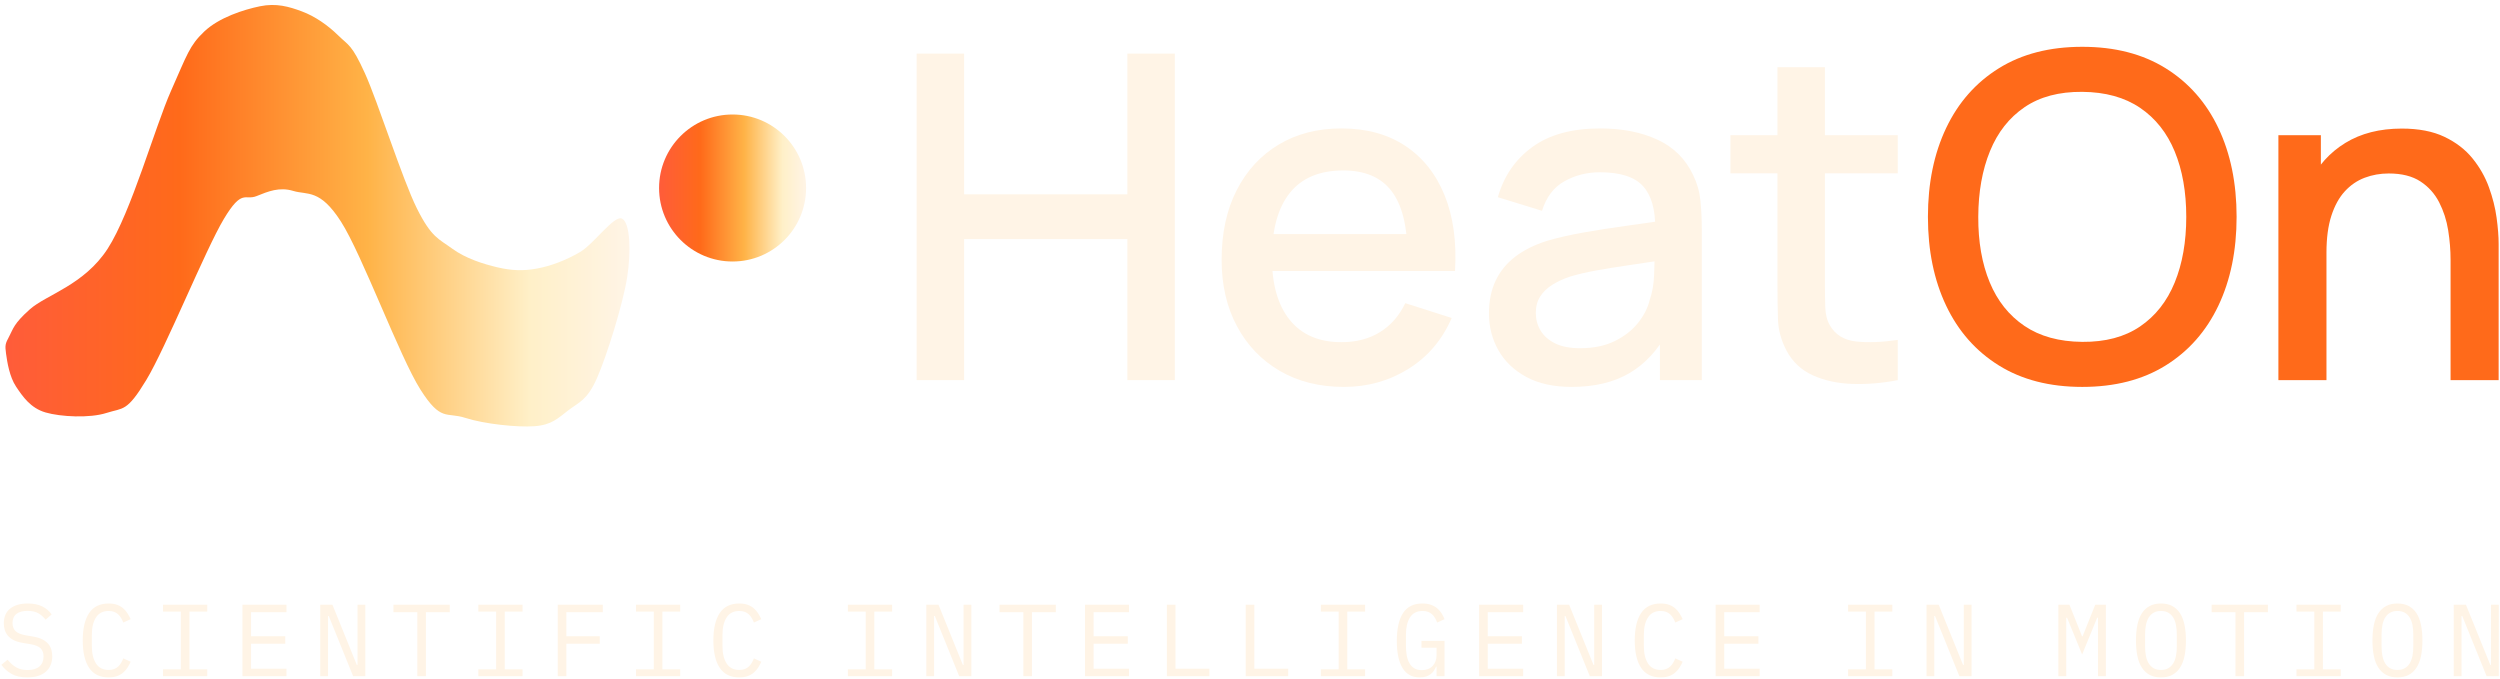
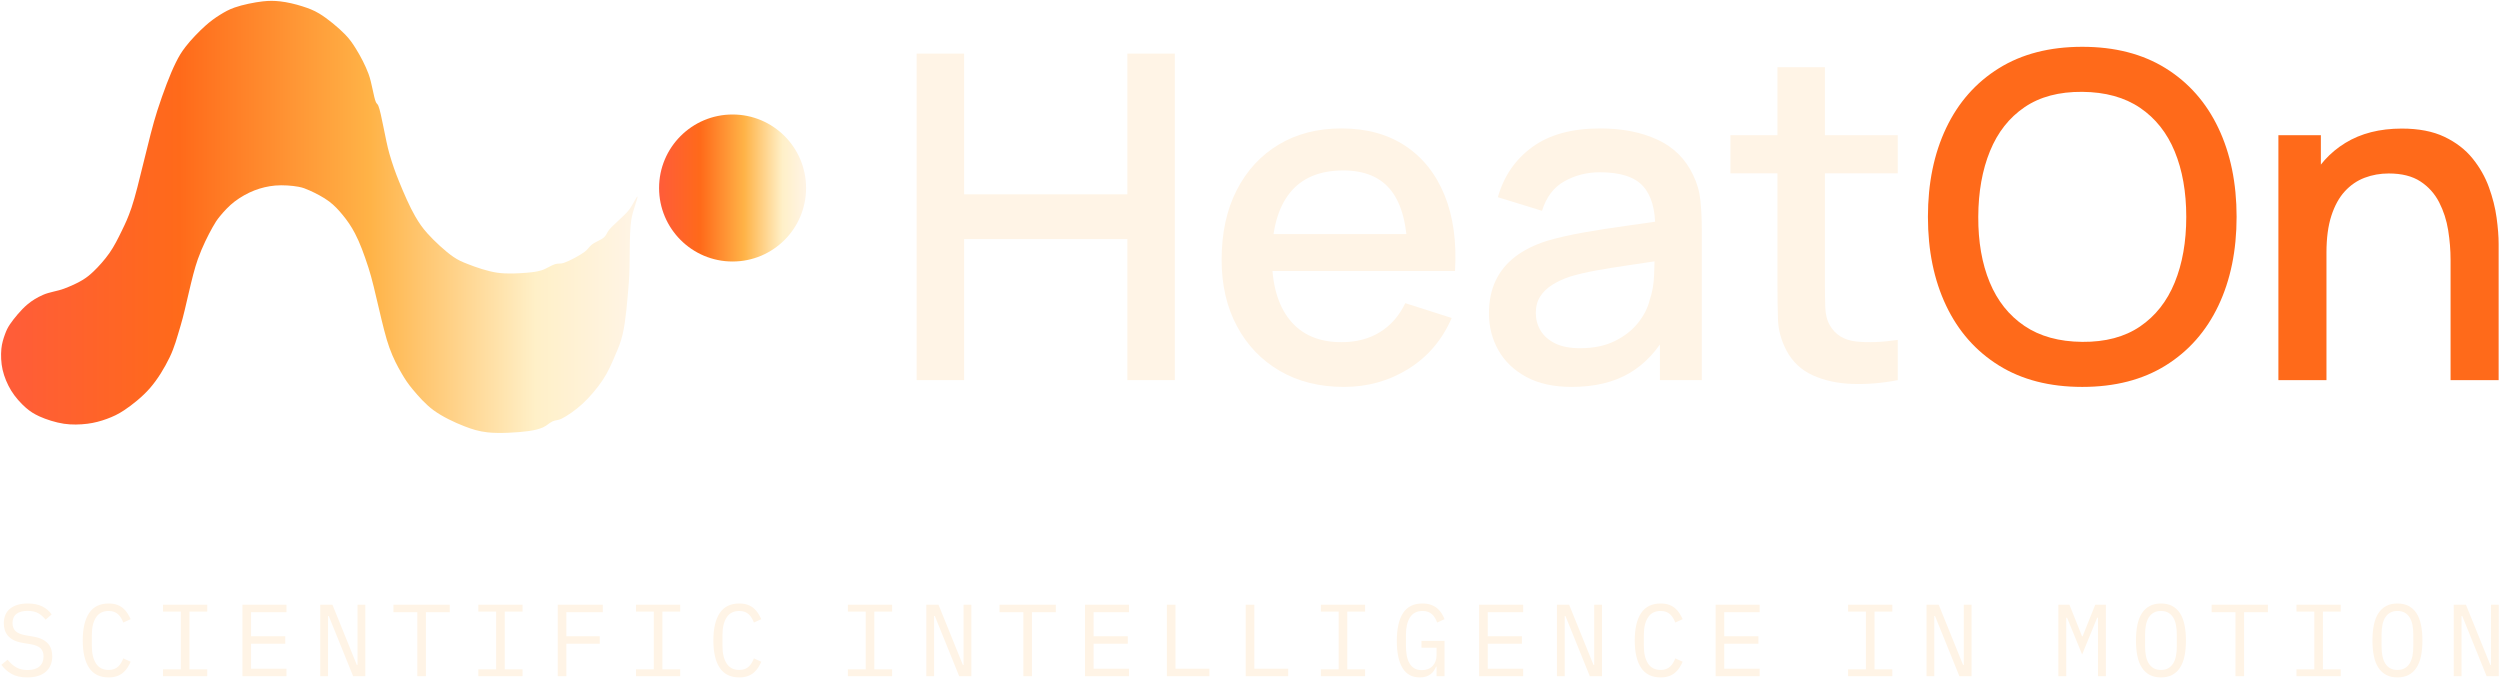
<svg xmlns="http://www.w3.org/2000/svg" width="11025.68" height="2993.563" viewBox="0 0 11025.68 2993.563" role="img" aria-label="HeatOn — Scientific Intelligence in Motion">
  <defs>
    <linearGradient id="heatonThermalSig" x1="0" y1="0" x2="1" y2="0">
      <stop offset="0%" stop-color="#FF5C3A" />
      <stop offset="28%" stop-color="#FF6A1A" />
      <stop offset="58%" stop-color="#FFB347" />
      <stop offset="84%" stop-color="#FFF0C8" />
      <stop offset="100%" stop-color="#FFF4E6" />
    </linearGradient>
  </defs>
  <g transform="translate(6 6) scale(5.4154) translate(-166 -174)">
-     <path d="M 169.8,460.8 C 170.733,467.633 172.633,479.8 178,487.8 C 183.367,495.8 189.733,505.233 202,508.8 C 214.267,512.367 237.933,513.6 251.6,509.2 C 265.267,504.8 268.067,508.733 284,482.4 C 299.933,456.067 332.233,376.167 347.2,351.2 C 362.167,326.233 364.367,336.4 373.8,332.6 C 383.233,328.8 392.333,324.933 403.8,328.4 C 415.267,331.867 425.367,326.467 442.6,353.4 C 459.833,380.333 490.333,463.367 507.2,490 C 524.067,516.633 528.3,508.2 543.8,513.2 C 559.3,518.2 586.2,521.033 600.2,520 C 614.2,518.967 619.333,513.5 627.8,507 C 636.267,500.5 643.033,499 651,481 C 658.967,463 672.167,420.667 675.6,399 C 679.033,377.333 678,354.467 671.6,351 C 665.2,347.533 648.767,371.433 637.2,378.2 C 625.633,384.967 613.4,389.533 602.2,391.6 C 591,393.667 581.5,393.3 570,390.6 C 558.5,387.9 544.133,383.4 533.2,375.4 C 522.267,367.4 516.267,366.433 504.4,342.6 C 492.533,318.767 472.667,255.867 462,232.4 C 451.333,208.933 448.933,210.167 440.4,201.8 C 431.867,193.433 421.433,186.167 410.8,182.2 C 400.167,178.233 389.867,175.267 376.6,178 C 363.333,180.733 343.267,187.133 331.2,198.6 C 319.133,210.067 317.3,217.333 304.2,246.8 C 291.1,276.267 271.767,345.733 252.6,375.4 C 233.433,405.067 202.567,412.9 189.2,424.8 C 175.833,436.7 175.633,440.8 172.4,446.8 C 169.167,452.8 168.867,453.967 169.8,460.8 Z" fill="url(#heatonThermalSig)" fill-rule="evenodd" />
+     <path d="M 166,457 C 165.52,462.141 165.729,468.438 167,474 C 168.321,479.779 170.837,485.836 174,491 C 177.168,496.171 181.804,501.361 186,505 C 189.528,508.06 192.626,509.999 197,512 C 202.535,514.532 210.347,517.024 217,518 C 223.346,518.931 229.982,518.741 236,518 C 241.607,517.31 246.942,515.871 252,514 C 256.928,512.177 261.076,510.269 266,507 C 272.545,502.654 280.909,496.004 287,489 C 293.309,481.744 298.796,472.674 303,464 C 307.047,455.649 308.886,448.306 312,438 C 316.435,423.325 320.8,398.561 326,384 C 329.726,373.568 334.462,364.322 338,358 C 340.175,354.114 341.47,352.086 344,349 C 347.169,345.135 351.447,340.453 356,337 C 360.735,333.409 366.425,330.173 372,328 C 377.437,325.88 383.137,324.525 389,324 C 395.12,323.452 402.889,324.032 408,325 C 411.609,325.683 413.651,326.516 417,328 C 421.658,330.064 428.37,333.488 433,337 C 437.262,340.233 440.608,343.862 444,348 C 447.652,352.454 450.883,357.029 454,363 C 458.027,370.713 461.283,379.596 465,391 C 470.555,408.042 476.334,440.484 482,456 C 485.334,465.129 488.499,470.956 492,477 C 494.886,481.983 497.286,485.549 501,490 C 505.58,495.488 511.358,502.132 518,507 C 525.191,512.27 535.075,516.94 543,520 C 549.618,522.555 554.729,524.171 562,525 C 571.425,526.074 586.77,525.14 595,524 C 600.038,523.302 603.505,522.485 607,521 C 610.052,519.703 612.339,517.183 615,516 C 617.338,514.96 619.288,515.298 622,514 C 626.585,511.805 633.626,506.912 639,502 C 645.036,496.483 651.402,488.956 656,482 C 660.244,475.58 663.249,468.479 666,462 C 668.47,456.182 670.36,452.039 672,445 C 674.512,434.219 675.838,417.703 677,403 C 678.276,386.849 677.087,364.808 679,352 C 680.187,344.053 684.83,333.363 684,333 C 683.324,332.704 680.073,340.169 677,344 C 672.951,349.047 664.434,355.811 661,360 C 659.061,362.365 658.9,364.188 657,366 C 654.583,368.304 649.8,369.814 647,372 C 644.612,373.865 643.704,376.003 641,378 C 636.929,381.007 628.535,385.525 624,387 C 621.251,387.894 619.538,387.259 617,388 C 613.683,388.969 609.826,391.834 606,393 C 602.161,394.17 598.705,394.611 594,395 C 587.391,395.547 577.92,396.131 570,395 C 561.917,393.845 552.534,390.562 546,388 C 541.213,386.123 538.333,384.962 534,382 C 527.704,377.697 518.47,369.139 513,363 C 508.737,358.215 506.291,354.65 503,349 C 498.591,341.431 493.628,329.962 490,321 C 486.777,313.04 484.524,306.75 482,298 C 478.765,286.781 475.401,264.564 473,259 C 472.279,257.33 471.698,257.557 471,256 C 469.207,252.003 467.729,240.264 465,233 C 462.353,225.955 458.514,218.686 455,213 C 452.122,208.343 449.946,205.095 446,201 C 440.704,195.504 431.552,187.952 425,184 C 420.081,181.033 416.041,179.625 411,178 C 405.453,176.212 398.656,174.621 393,174 C 388.072,173.459 384.209,173.44 379,174 C 372.246,174.726 362.317,176.774 356,179 C 351.231,180.681 347.894,182.593 344,185 C 339.882,187.545 336.122,190.314 332,194 C 326.857,198.599 320.208,205.504 316,211 C 312.598,215.445 310.8,218.339 308,224 C 303.366,233.366 298.002,247.571 293,263 C 286.004,284.581 277.875,324.801 272,342 C 269.05,350.637 267.001,354.832 264,361 C 261.001,367.165 257.878,373.458 254,379 C 250.192,384.441 245.12,390.093 241,394 C 237.877,396.961 235.521,398.847 232,401 C 227.757,403.595 222.234,406.022 217,408 C 211.584,410.047 205.149,410.708 200,413 C 195.221,415.128 191.159,417.484 187,421 C 182.091,425.15 176.083,432.408 173,437 C 171,439.978 170.111,441.996 169,445 C 167.693,448.533 166.409,452.618 166,457 Z" fill="url(#heatonThermalSig)" fill-rule="evenodd" />
    <path d="M 701.64,326 A 59.86,59.86 0 1 0 821.36,326 A 59.86,59.86 0 1 0 701.64,326 Z" fill="url(#heatonThermalSig)" fill-rule="evenodd" />
  </g>
  <g transform="translate(3902.677 1676.4)">
    <path d="M140.0 0V-1440H349.337V-819.335H1069.333V-1440.0H1278.67V0.0H1069.333V-621.998H349.337V0.0Z" fill="#FFF4E6" />
    <path d="M2024.335 30.0Q1862.668 30.0 1741.501 -40.667Q1620.334 -111.333 1552.667 -237.667Q1485.0 -364 1485.0 -530.666Q1485.0 -707.666 1551.5 -837.666Q1618 -967.667 1736.834 -1038.833Q1855.668 -1110.0 2013.668 -1110.0Q2178.668 -1110.0 2294.668 -1033.333Q2410.668 -956.666 2468.168 -815.666Q2525.668 -674.666 2514.335 -481.332H2304.998V-557.334Q2302.998 -744.999 2233.499 -834.831Q2164 -924.664 2021.668 -924.664Q1865.002 -924.664 1786.003 -825.831Q1707.004 -726.999 1707.004 -540.0Q1707.004 -362.335 1786.003 -264.836Q1865.002 -167.337 2013.668 -167.337Q2111.667 -167.337 2183.332 -211.67Q2254.998 -256.002 2294.998 -339.335L2499.668 -274Q2437.002 -129.334 2309.002 -49.667Q2181.001 30.0 2024.335 30.0ZM1639.003 -481.332V-644.001H2409.666V-481.332Z" fill="#FFF4E6" />
    <path d="M3028.666 30.0Q2909.333 30.0 2828 -14.333Q2746.667 -58.667 2705.333 -132.333Q2664.0 -206 2664.0 -294Q2664.0 -375.667 2693.166 -437.833Q2722.333 -500 2778.999 -543.667Q2835.665 -587.334 2919.332 -614.001Q2990.665 -635.001 3081.831 -651.167Q3172.997 -667.334 3273.331 -681.001Q3373.664 -694.668 3472.666 -709.335L3397.331 -666.667Q3398.998 -794.332 3343.498 -855.498Q3287.999 -916.663 3153.334 -916.663Q3068.002 -916.663 2997.169 -877.164Q2926.336 -837.665 2898.003 -746.666L2703.333 -806.667Q2742.667 -946 2855.167 -1028Q2967.667 -1110.0 3154.667 -1110.0Q3300 -1110.0 3407.334 -1060.334Q3514.668 -1010.667 3564.668 -904.001Q3590.668 -850.667 3596.668 -791.667Q3602.668 -732.667 3602.668 -665.333V0.0H3417.998V-246.665L3453.998 -215.331Q3386.998 -91.332 3283.332 -30.666Q3179.666 30.0 3028.666 30.0ZM3066.001 -140.669Q3155 -140.669 3219.166 -172.336Q3283.332 -204.002 3322.165 -253.168Q3360.998 -302.333 3373.331 -354.665Q3389.998 -402.665 3392.331 -462.998Q3394.665 -523.331 3394.665 -558.665L3462.665 -533.998Q3364.331 -518.998 3283.164 -507.165Q3201.998 -495.331 3136.666 -483.498Q3071.334 -471.665 3020.001 -455.998Q2977.002 -441.331 2943.335 -420.332Q2909.669 -399.332 2890.17 -368.999Q2870.67 -338.666 2870.67 -296Q2870.67 -254.001 2891.67 -218.668Q2912.67 -183.335 2955.836 -162.002Q2999.002 -140.669 3066.001 -140.669Z" fill="#FFF4E6" />
    <path d="M4467.002 0.0Q4365.335 20 4267.334 16.833Q4169.333 13.667 4092.333 -21.167Q4015.332 -56 3975.666 -131.333Q3940.999 -198.334 3938.665 -267.501Q3936.332 -336.668 3936.332 -424.669V-1380.0H4145.669V-435.336Q4145.669 -370.003 4147.169 -322.002Q4148.669 -274.002 4167.669 -241.336Q4203.669 -179.336 4282.336 -170.503Q4361.002 -161.67 4467.002 -177.336ZM3729.0 -911.997V-1080H4467.002V-911.997Z" fill="#FFF4E6" />
    <path d="M5280.668 30.0Q5065.001 30.0 4912.834 -64.667Q4760.667 -159.333 4680.334 -328.333Q4600.0 -497.333 4600.0 -720Q4600.0 -942.667 4680.334 -1111.667Q4760.667 -1280.667 4912.834 -1375.333Q5065.001 -1470.0 5280.668 -1470.0Q5496.334 -1470.0 5648.501 -1375.333Q5800.668 -1280.667 5881.002 -1111.667Q5961.335 -942.667 5961.335 -720.0Q5961.335 -497.333 5881.002 -328.333Q5800.668 -159.333 5648.501 -64.667Q5496.334 30.0 5280.668 30.0ZM5280.668 -168.67Q5433.667 -167.337 5535.499 -236.503Q5637.332 -305.669 5688.332 -430.335Q5739.331 -555.001 5739.331 -720.0Q5739.331 -884.999 5688.332 -1008.498Q5637.332 -1131.997 5535.499 -1200.997Q5433.667 -1269.996 5280.668 -1271.33Q5127.669 -1272.663 5026.169 -1203.664Q4924.67 -1134.664 4873.67 -1009.832Q4822.671 -884.999 4822.004 -720.0Q4821.337 -555.001 4872.337 -431.668Q4923.337 -308.336 5025.503 -239.17Q5127.669 -170.004 5280.668 -168.67Z" fill="#FF6A1A" />
    <path d="M6904.999 0.0V-530.665Q6904.999 -593.997 6894.499 -660.497Q6883.999 -726.996 6854.667 -784.163Q6825.334 -841.329 6771.834 -876.33Q6718.335 -911.33 6632.334 -911.33Q6576.002 -911.33 6526.17 -892.497Q6476.337 -873.664 6438.67 -832.665Q6401.004 -791.665 6379.337 -724.999Q6357.671 -658.333 6357.671 -561.999L6227.669 -610.667Q6227.669 -757.666 6282.669 -870.166Q6337.669 -982.666 6440.835 -1046Q6544.002 -1109.333 6689.67 -1109.333Q6801.67 -1109.333 6877.837 -1073Q6954.004 -1036.666 7001.504 -978.166Q7049.004 -919.665 7074.004 -850.998Q7099.003 -782.331 7108.003 -716.165Q7117.003 -649.999 7117.003 -600V0.0ZM6145.667 0.0V-1080.0H6333.003V-767.997H6357.671V0.0Z" fill="#FF6A1A" />
  </g>
  <g transform="translate(-14.3163 2982.146) scale(0.4515)">
    <path d="M298.0 12Q204.0 12 144.0 -22.5Q84.0 -57 45.0 -111L106.0 -161Q147.0 -110 192.5 -85.0Q238.0 -60 301.0 -60Q377.0 -60 417.0 -95.0Q457.0 -130 457.0 -193Q457.0 -244 428.0 -272.5Q399.0 -301 327.0 -313L249.0 -326Q198.0 -335 163.5 -353.0Q129.0 -371 108.0 -396.5Q87.0 -422 78.0 -452.5Q69.0 -483 69.0 -516Q69.0 -612 132.0 -661.0Q195.0 -710 302.0 -710Q386.0 -710 443.5 -682.0Q501.0 -654 536.0 -603L477.0 -552Q448.0 -590 407.0 -614.0Q366.0 -638 301.0 -638Q230.0 -638 192.0 -608.0Q154.0 -578 154.0 -518Q154.0 -471 182.5 -441.5Q211.0 -412 285.0 -399L360.0 -386Q411.0 -377 446.0 -359.0Q481.0 -341 502.5 -316.0Q524.0 -291 533.0 -260.0Q542.0 -229 542.0 -195Q542.0 -98 478.5 -43.0Q415.0 12 298.0 12Z" fill="#FFF4E6" />
    <path d="M1093.0 12Q965.0 12 902.5 -81.0Q840.0 -174 840.0 -349Q840.0 -524 902.5 -617.0Q965.0 -710 1093.0 -710Q1141.0 -710 1176.0 -697.0Q1211.0 -684 1236.0 -662.0Q1261.0 -640 1278.0 -612.5Q1295.0 -585 1308.0 -557L1236.0 -524Q1227.0 -547 1215.0 -567.5Q1203.0 -588 1186.5 -603.5Q1170.0 -619 1147.5 -628.0Q1125.0 -637 1093.0 -637Q1010.0 -637 969.5 -574.0Q929.0 -511 929.0 -406V-292Q929.0 -187 969.5 -124.0Q1010.0 -61 1093.0 -61Q1125.0 -61 1147.5 -70.0Q1170.0 -79 1186.5 -94.5Q1203.0 -110 1215.0 -130.5Q1227.0 -151 1236.0 -174L1308.0 -141Q1295.0 -112 1278.0 -85.0Q1261.0 -58 1236.0 -36.0Q1211.0 -14 1176.0 -1.0Q1141.0 12 1093.0 12Z" fill="#FFF4E6" />
    <path d="M1624.0 0V-67H1798.0V-631H1624.0V-698H2056.0V-631H1882.0V-67H2056.0V0Z" fill="#FFF4E6" />
    <path d="M2400.0 0V-698H2830.0V-625H2484.0V-390H2818.0V-317H2484.0V-73H2830.0V0Z" fill="#FFF4E6" />
    <path d="M3243.0 -588H3236.0V0H3160.0V-698H3279.0L3517.0 -110H3524.0V-698H3600.0V0H3481.0Z" fill="#FFF4E6" />
    <path d="M4192.0 -625V0H4108.0V-625H3875.0V-698H4425.0V-625Z" fill="#FFF4E6" />
    <path d="M4704.0 0V-67H4878.0V-631H4704.0V-698H5136.0V-631H4962.0V-67H5136.0V0Z" fill="#FFF4E6" />
    <path d="M5480.0 0V-698H5920.0V-625H5564.0V-390H5890.0V-317H5564.0V0Z" fill="#FFF4E6" />
    <path d="M6244.0 0V-67H6418.0V-631H6244.0V-698H6676.0V-631H6502.0V-67H6676.0V0Z" fill="#FFF4E6" />
    <path d="M7253.0 12Q7125.0 12 7062.5 -81.0Q7000.0 -174 7000.0 -349Q7000.0 -524 7062.5 -617.0Q7125.0 -710 7253.0 -710Q7301.0 -710 7336.0 -697.0Q7371.0 -684 7396.0 -662.0Q7421.0 -640 7438.0 -612.5Q7455.0 -585 7468.0 -557L7396.0 -524Q7387.0 -547 7375.0 -567.5Q7363.0 -588 7346.5 -603.5Q7330.0 -619 7307.5 -628.0Q7285.0 -637 7253.0 -637Q7170.0 -637 7129.5 -574.0Q7089.0 -511 7089.0 -406V-292Q7089.0 -187 7129.5 -124.0Q7170.0 -61 7253.0 -61Q7285.0 -61 7307.5 -70.0Q7330.0 -79 7346.5 -94.5Q7363.0 -110 7375.0 -130.5Q7387.0 -151 7396.0 -174L7468.0 -141Q7455.0 -112 7438.0 -85.0Q7421.0 -58 7396.0 -36.0Q7371.0 -14 7336.0 -1.0Q7301.0 12 7253.0 12Z" fill="#FFF4E6" />
    <path d="M8314.0 0V-67H8488.0V-631H8314.0V-698H8746.0V-631H8572.0V-67H8746.0V0Z" fill="#FFF4E6" />
    <path d="M9163.0 -588H9156.0V0H9080.0V-698H9199.0L9437.0 -110H9444.0V-698H9520.0V0H9401.0Z" fill="#FFF4E6" />
    <path d="M10112.0 -625V0H10028.0V-625H9795.0V-698H10345.0V-625Z" fill="#FFF4E6" />
    <path d="M10630.0 0V-698H11060.0V-625H10714.0V-390H11048.0V-317H10714.0V-73H11060.0V0Z" fill="#FFF4E6" />
    <path d="M11430.0 0V-698H11514.0V-73H11845.0V0Z" fill="#FFF4E6" />
    <path d="M12200.0 0V-698H12284.0V-73H12615.0V0Z" fill="#FFF4E6" />
    <path d="M12934.0 0V-67H13108.0V-631H12934.0V-698H13366.0V-631H13192.0V-67H13366.0V0Z" fill="#FFF4E6" />
    <path d="M14064.0 -93H14059.0Q14050.0 -73 14038.0 -54.0Q14026.0 -35 14007.5 -20.5Q13989.0 -6 13963.0 3.0Q13937.0 12 13901.0 12Q13787.0 12 13731.5 -80.0Q13676.0 -172 13676.0 -344Q13676.0 -524 13737.0 -617.0Q13798.0 -710 13925.0 -710Q13974.0 -710 14010.0 -697.0Q14046.0 -684 14071.5 -662.0Q14097.0 -640 14114.0 -612.5Q14131.0 -585 14142.0 -557L14070.0 -524Q14061.0 -547 14049.5 -567.5Q14038.0 -588 14021.5 -603.5Q14005.0 -619 13982.0 -628.0Q13959.0 -637 13928.0 -637Q13844.0 -637 13804.5 -574.0Q13765.0 -511 13765.0 -406V-298Q13765.0 -245 13773.0 -201.5Q13781.0 -158 13799.5 -126.0Q13818.0 -94 13847.5 -76.5Q13877.0 -59 13920.0 -59Q13988.0 -59 14026.0 -100.0Q14064.0 -141 14064.0 -206V-278H13917.0V-345H14142.0V0H14064.0Z" fill="#FFF4E6" />
    <path d="M14480.0 0V-698H14910.0V-625H14564.0V-390H14898.0V-317H14564.0V-73H14910.0V0Z" fill="#FFF4E6" />
    <path d="M15323.0 -588H15316.0V0H15240.0V-698H15359.0L15597.0 -110H15604.0V-698H15680.0V0H15561.0Z" fill="#FFF4E6" />
    <path d="M16253.0 12Q16125.0 12 16062.5 -81.0Q16000.0 -174 16000.0 -349Q16000.0 -524 16062.5 -617.0Q16125.0 -710 16253.0 -710Q16301.0 -710 16336.0 -697.0Q16371.0 -684 16396.0 -662.0Q16421.0 -640 16438.0 -612.5Q16455.0 -585 16468.0 -557L16396.0 -524Q16387.0 -547 16375.0 -567.5Q16363.0 -588 16346.5 -603.5Q16330.0 -619 16307.5 -628.0Q16285.0 -637 16253.0 -637Q16170.0 -637 16129.5 -574.0Q16089.0 -511 16089.0 -406V-292Q16089.0 -187 16129.5 -124.0Q16170.0 -61 16253.0 -61Q16285.0 -61 16307.5 -70.0Q16330.0 -79 16346.5 -94.5Q16363.0 -110 16375.0 -130.5Q16387.0 -151 16396.0 -174L16468.0 -141Q16455.0 -112 16438.0 -85.0Q16421.0 -58 16396.0 -36.0Q16371.0 -14 16336.0 -1.0Q16301.0 12 16253.0 12Z" fill="#FFF4E6" />
    <path d="M16790.0 0V-698H17220.0V-625H16874.0V-390H17208.0V-317H16874.0V-73H17220.0V0Z" fill="#FFF4E6" />
    <path d="M18084.0 0V-67H18258.0V-631H18084.0V-698H18516.0V-631H18342.0V-67H18516.0V0Z" fill="#FFF4E6" />
    <path d="M18933.0 -588H18926.0V0H18850.0V-698H18969.0L19207.0 -110H19214.0V-698H19290.0V0H19171.0Z" fill="#FFF4E6" />
    <path d="M20525.0 -350V-571H20517.0L20370.0 -212L20223.0 -571H20215.0V-350V0H20138.0V-698H20246.0L20369.0 -390H20375.0L20498.0 -698H20602.0V0H20525.0Z" fill="#FFF4E6" />
    <path d="M21140.0 12Q21076.0 12 21030.0 -12.5Q20984.0 -37 20954.0 -83.0Q20924.0 -129 20910.0 -196.0Q20896.0 -263 20896.0 -349Q20896.0 -434 20910.0 -501.5Q20924.0 -569 20954.0 -615.0Q20984.0 -661 21030.0 -685.5Q21076.0 -710 21140.0 -710Q21204.0 -710 21250.0 -685.5Q21296.0 -661 21326.0 -615.0Q21356.0 -569 21370.0 -501.5Q21384.0 -434 21384.0 -349Q21384.0 -263 21370.0 -196.0Q21356.0 -129 21326.0 -83.0Q21296.0 -37 21250.0 -12.5Q21204.0 12 21140.0 12ZM21140.0 -61Q21182.0 -61 21211.0 -77.5Q21240.0 -94 21259.0 -124.0Q21278.0 -154 21286.5 -196.5Q21295.0 -239 21295.0 -292V-406Q21295.0 -458 21286.5 -501.0Q21278.0 -544 21259.0 -574.0Q21240.0 -604 21211.0 -620.5Q21182.0 -637 21140.0 -637Q21098.0 -637 21069.0 -620.5Q21040.0 -604 21021.0 -574.0Q21002.0 -544 20993.5 -501.0Q20985.0 -458 20985.0 -406V-292Q20985.0 -239 20993.5 -196.5Q21002.0 -154 21021.0 -124.0Q21040.0 -94 21069.0 -77.5Q21098.0 -61 21140.0 -61Z" fill="#FFF4E6" />
    <path d="M21952.0 -625V0H21868.0V-625H21635.0V-698H22185.0V-625Z" fill="#FFF4E6" />
    <path d="M22464.0 0V-67H22638.0V-631H22464.0V-698H22896.0V-631H22722.0V-67H22896.0V0Z" fill="#FFF4E6" />
    <path d="M23450.0 12Q23386.0 12 23340.0 -12.5Q23294.0 -37 23264.0 -83.0Q23234.0 -129 23220.0 -196.0Q23206.0 -263 23206.0 -349Q23206.0 -434 23220.0 -501.5Q23234.0 -569 23264.0 -615.0Q23294.0 -661 23340.0 -685.5Q23386.0 -710 23450.0 -710Q23514.0 -710 23560.0 -685.5Q23606.0 -661 23636.0 -615.0Q23666.0 -569 23680.0 -501.5Q23694.0 -434 23694.0 -349Q23694.0 -263 23680.0 -196.0Q23666.0 -129 23636.0 -83.0Q23606.0 -37 23560.0 -12.5Q23514.0 12 23450.0 12ZM23450.0 -61Q23492.0 -61 23521.0 -77.5Q23550.0 -94 23569.0 -124.0Q23588.0 -154 23596.5 -196.5Q23605.0 -239 23605.0 -292V-406Q23605.0 -458 23596.5 -501.0Q23588.0 -544 23569.0 -574.0Q23550.0 -604 23521.0 -620.5Q23492.0 -637 23450.0 -637Q23408.0 -637 23379.0 -620.5Q23350.0 -604 23331.0 -574.0Q23312.0 -544 23303.5 -501.0Q23295.0 -458 23295.0 -406V-292Q23295.0 -239 23303.5 -196.5Q23312.0 -154 23331.0 -124.0Q23350.0 -94 23379.0 -77.5Q23408.0 -61 23450.0 -61Z" fill="#FFF4E6" />
    <path d="M24083.0 -588H24076.0V0H24000.0V-698H24119.0L24357.0 -110H24364.0V-698H24440.0V0H24321.0Z" fill="#FFF4E6" />
  </g>
</svg>
